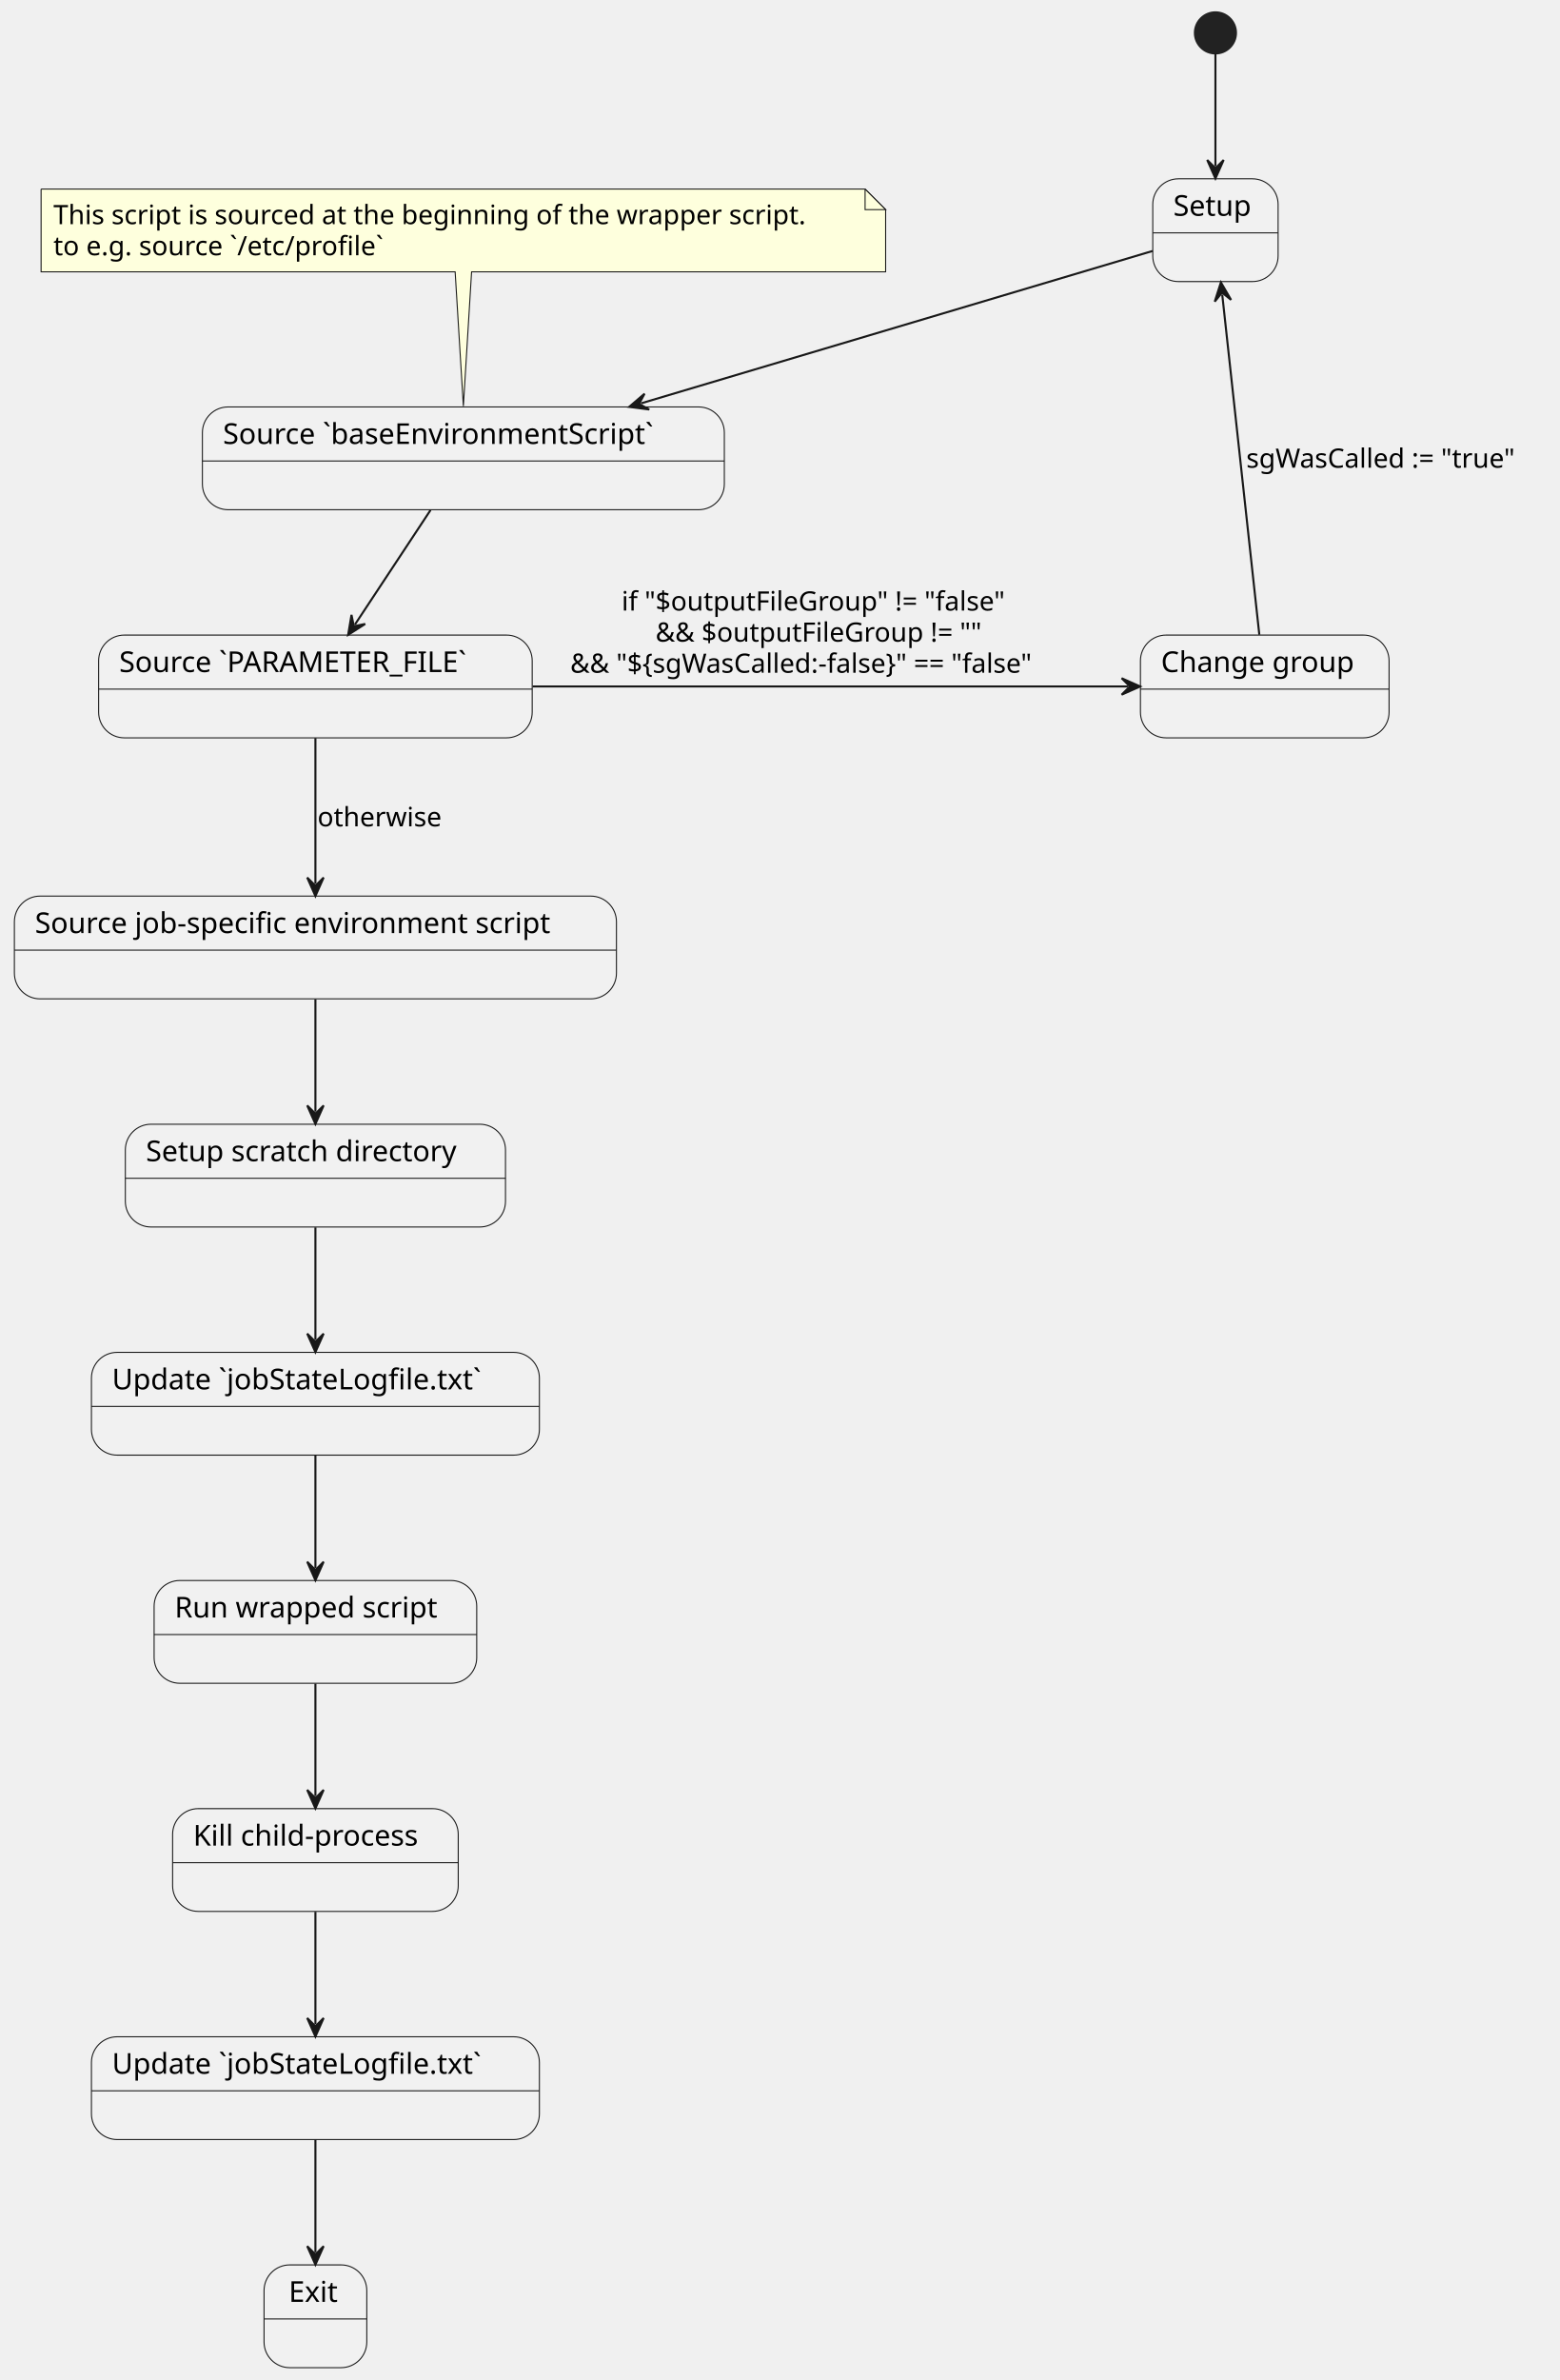
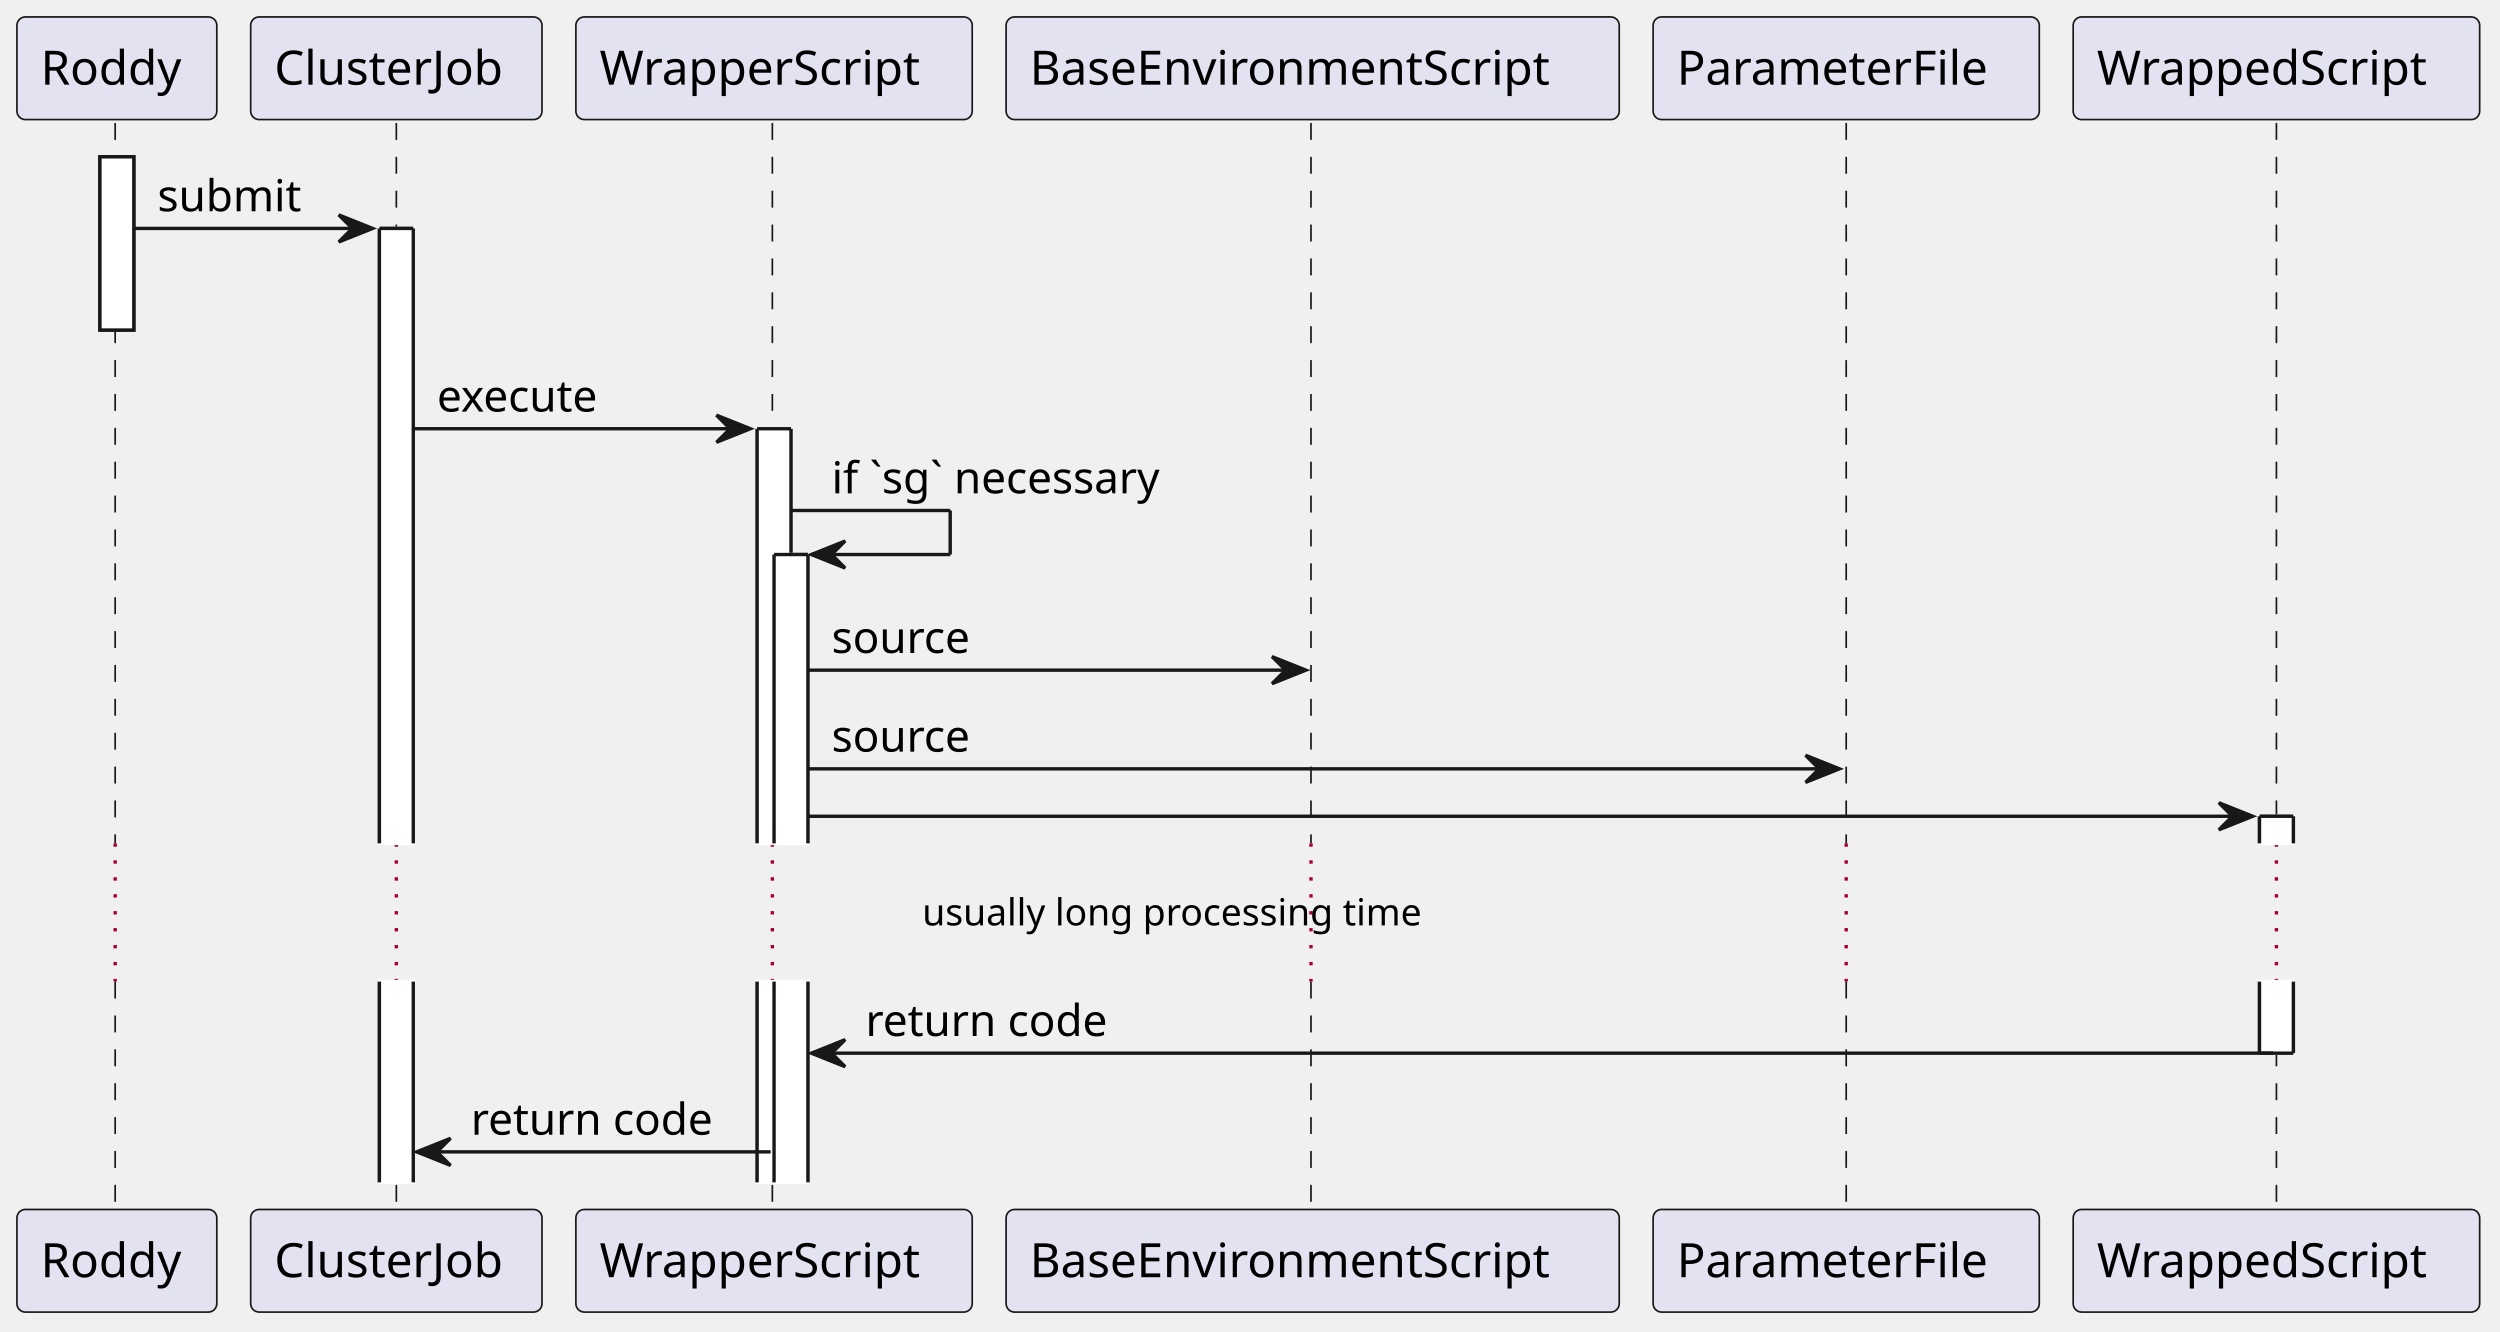
- <svg xmlns="http://www.w3.org/2000/svg" contentStyleType="text/css" height="1158px" preserveAspectRatio="none" style="width:759px;height:1158px;background:#FFFFFF;" version="1.1" viewBox="0 0 759 1158" width="759px" zoomAndPan="magnify">
+ <svg xmlns="http://www.w3.org/2000/svg" contentStyleType="text/css" height="393px" preserveAspectRatio="none" style="width:738px;height:393px;background:#FFFFFF;" version="1.1" viewBox="0 0 738 393" width="738px" zoomAndPan="magnify">
  <defs />
  <g>
-     <g id="Setup">
-       <rect fill="#F1F1F1" height="50" rx="12.5" ry="12.5" style="stroke:#181818;stroke-width:0.5;" width="61" x="561" y="87" />
-       <line style="stroke:#181818;stroke-width:0.5;" x1="561" x2="622" y1="113.297" y2="113.297" />
-       <text fill="#000000" font-family="sans-serif" font-size="14" lengthAdjust="spacing" textLength="41" x="571" y="104.995">Setup</text>
-     </g>
-     <g id="baseEnvironmentScript">
-       <rect fill="#F1F1F1" height="50" rx="12.5" ry="12.5" style="stroke:#181818;stroke-width:0.5;" width="254" x="98.5" y="198" />
-       <line style="stroke:#181818;stroke-width:0.5;" x1="98.5" x2="352.5" y1="224.297" y2="224.297" />
-       <text fill="#000000" font-family="sans-serif" font-size="14" lengthAdjust="spacing" textLength="234" x="108.5" y="215.995">Source `baseEnvironmentScript`</text>
-     </g>
-     <g id="elem_GMN4">
-       <path d="M20,92 L20,132.266 A0,0 0 0 0 20,132.266 L221.5,132.266 L225.5,197.61 L229.5,132.266 L431,132.266 A0,0 0 0 0 431,132.266 L431,102 L421,92 L20,92 A0,0 0 0 0 20,92 " fill="#FEFFDD" style="stroke:#181818;stroke-width:0.5;" />
-       <path d="M421,92 L421,102 L431,102 L421,92 " fill="#FEFFDD" style="stroke:#181818;stroke-width:0.5;" />
-       <text fill="#000000" font-family="sans-serif" font-size="13" lengthAdjust="spacing" textLength="390" x="26" y="109.067">This script is sourced at the beginning of the wrapper script.</text>
-       <text fill="#000000" font-family="sans-serif" font-size="13" lengthAdjust="spacing" textLength="176" x="26" y="124.2">to e.g. source `/etc/profile`</text>
-     </g>
-     <g id="parameterFile">
-       <rect fill="#F1F1F1" height="50" rx="12.5" ry="12.5" style="stroke:#181818;stroke-width:0.5;" width="211" x="48" y="309" />
-       <line style="stroke:#181818;stroke-width:0.5;" x1="48" x2="259" y1="335.297" y2="335.297" />
-       <text fill="#000000" font-family="sans-serif" font-size="14" lengthAdjust="spacing" textLength="191" x="58" y="326.995">Source `PARAMETER_FILE`</text>
-     </g>
-     <g id="changeGroup">
-       <rect fill="#F1F1F1" height="50" rx="12.5" ry="12.5" style="stroke:#181818;stroke-width:0.5;" width="121" x="555" y="309" />
-       <line style="stroke:#181818;stroke-width:0.5;" x1="555" x2="676" y1="335.297" y2="335.297" />
-       <text fill="#000000" font-family="sans-serif" font-size="14" lengthAdjust="spacing" textLength="101" x="565" y="326.995">Change group</text>
-     </g>
-     <g id="jobSpecificEnvironmentScript">
-       <rect fill="#F1F1F1" height="50" rx="12.5" ry="12.5" style="stroke:#181818;stroke-width:0.5;" width="293" x="7" y="436" />
-       <line style="stroke:#181818;stroke-width:0.5;" x1="7" x2="300" y1="462.297" y2="462.297" />
-       <text fill="#000000" font-family="sans-serif" font-size="14" lengthAdjust="spacing" textLength="273" x="17" y="453.995">Source job-specific environment script</text>
-     </g>
-     <g id="setupScratchDirectory">
-       <rect fill="#F1F1F1" height="50" rx="12.5" ry="12.5" style="stroke:#181818;stroke-width:0.5;" width="185" x="61" y="547" />
-       <line style="stroke:#181818;stroke-width:0.5;" x1="61" x2="246" y1="573.297" y2="573.297" />
-       <text fill="#000000" font-family="sans-serif" font-size="14" lengthAdjust="spacing" textLength="165" x="71" y="564.995">Setup scratch directory</text>
-     </g>
-     <g id="updateJobStateLogfile">
-       <rect fill="#F1F1F1" height="50" rx="12.5" ry="12.5" style="stroke:#181818;stroke-width:0.5;" width="218" x="44.5" y="658" />
-       <line style="stroke:#181818;stroke-width:0.5;" x1="44.5" x2="262.5" y1="684.297" y2="684.297" />
-       <text fill="#000000" font-family="sans-serif" font-size="14" lengthAdjust="spacing" textLength="198" x="54.5" y="675.995">Update `jobStateLogfile.txt`</text>
-     </g>
-     <g id="runWrappedScript">
-       <rect fill="#F1F1F1" height="50" rx="12.5" ry="12.5" style="stroke:#181818;stroke-width:0.5;" width="157" x="75" y="769" />
-       <line style="stroke:#181818;stroke-width:0.5;" x1="75" x2="232" y1="795.297" y2="795.297" />
-       <text fill="#000000" font-family="sans-serif" font-size="14" lengthAdjust="spacing" textLength="137" x="85" y="786.995">Run wrapped script</text>
-     </g>
-     <g id="killChildProcess">
-       <rect fill="#F1F1F1" height="50" rx="12.5" ry="12.5" style="stroke:#181818;stroke-width:0.5;" width="139" x="84" y="880" />
-       <line style="stroke:#181818;stroke-width:0.5;" x1="84" x2="223" y1="906.297" y2="906.297" />
-       <text fill="#000000" font-family="sans-serif" font-size="14" lengthAdjust="spacing" textLength="119" x="94" y="897.995">Kill child-process</text>
-     </g>
-     <g id="updateJobStateLogfile2">
-       <rect fill="#F1F1F1" height="50" rx="12.5" ry="12.5" style="stroke:#181818;stroke-width:0.5;" width="218" x="44.5" y="991" />
-       <line style="stroke:#181818;stroke-width:0.5;" x1="44.5" x2="262.5" y1="1017.297" y2="1017.297" />
-       <text fill="#000000" font-family="sans-serif" font-size="14" lengthAdjust="spacing" textLength="198" x="54.5" y="1008.995">Update `jobStateLogfile.txt`</text>
-     </g>
-     <g id="exit">
-       <rect fill="#F1F1F1" height="50" rx="12.5" ry="12.5" style="stroke:#181818;stroke-width:0.5;" width="50" x="128.5" y="1102" />
-       <line style="stroke:#181818;stroke-width:0.5;" x1="128.5" x2="178.5" y1="1128.297" y2="1128.297" />
-       <text fill="#000000" font-family="sans-serif" font-size="14" lengthAdjust="spacing" textLength="26" x="140.5" y="1119.995">Exit</text>
-     </g>
-     <ellipse cx="591.5" cy="16" fill="#222222" rx="10" ry="10" style="stroke:#222222;stroke-width:1.0;" />
-     <g id="link_*start*_Setup">
-       <path d="M591.5,26.01 C591.5,39.89 591.5,60.97 591.5,80.84 " fill="none" id="*start*-to-Setup" style="stroke:#181818;stroke-width:1.0;" />
-       <polygon fill="#181818" points="591.5,86.84,595.5,77.84,591.5,81.84,587.5,77.84,591.5,86.84" style="stroke:#181818;stroke-width:1.0;" />
-     </g>
-     <g id="link_Setup_baseEnvironmentScript">
-       <path d="M560.92,122.11 C505.43,138.63 392.21,172.347 311.94,196.257 " fill="none" id="Setup-to-baseEnvironmentScript" style="stroke:#181818;stroke-width:1.0;" />
-       <polygon fill="#181818" points="306.19,197.97,315.957,199.234,310.982,196.543,313.674,191.567,306.19,197.97" style="stroke:#181818;stroke-width:1.0;" />
-     </g>
-     <g id="link_baseEnvironmentScript_parameterFile">
-       <path d="M209.52,248.19 C197.59,266.25 184.668,285.825 172.738,303.875 " fill="none" id="baseEnvironmentScript-to-parameterFile" style="stroke:#181818;stroke-width:1.0;" />
-       <polygon fill="#181818" points="169.43,308.88,177.73,303.577,172.187,304.709,171.055,299.166,169.43,308.88" style="stroke:#181818;stroke-width:1.0;" />
-     </g>
-     <g id="link_parameterFile_changeGroup">
-       <path d="M259.2,334 C350.7,334 473.8,334 548.86,334 " fill="none" id="parameterFile-to-changeGroup" style="stroke:#181818;stroke-width:1.0;" />
-       <polygon fill="#181818" points="554.86,334,545.86,330,549.86,334,545.86,338,554.86,334" style="stroke:#181818;stroke-width:1.0;" />
-       <text fill="#000000" font-family="sans-serif" font-size="13" lengthAdjust="spacing" textLength="205" x="302.5" y="297.067">if "$outputFileGroup" != "false"</text>
-       <text fill="#000000" font-family="sans-serif" font-size="13" lengthAdjust="spacing" textLength="172" x="319" y="312.2">&amp;&amp; $outputFileGroup != ""</text>
-       <text fill="#000000" font-family="sans-serif" font-size="13" lengthAdjust="spacing" textLength="259" x="277.5" y="327.332">&amp;&amp; "${sgWasCalled:-false}" == "false"</text>
-     </g>
-     <g id="link_Setup_changeGroup">
-       <path d="M594.811,143.345 C599.441,185.744 608.26,266.6 612.86,308.84 " fill="none" id="Setup-backto-changeGroup" style="stroke:#181818;stroke-width:1.0;" />
-       <polygon fill="#181818" points="594.16,137.38,591.161,146.761,594.703,142.351,599.113,145.893,594.16,137.38" style="stroke:#181818;stroke-width:1.0;" />
-       <text fill="#000000" font-family="sans-serif" font-size="13" lengthAdjust="spacing" textLength="145" x="606.5" y="227.567">sgWasCalled := "true"</text>
-     </g>
-     <g id="link_parameterFile_jobSpecificEnvironmentScript">
-       <path d="M153.5,359.1 C153.5,381.24 153.5,407.86 153.5,429.97 " fill="none" id="parameterFile-to-jobSpecificEnvironmentScript" style="stroke:#181818;stroke-width:1.0;" />
-       <polygon fill="#181818" points="153.5,435.97,157.5,426.97,153.5,430.97,149.5,426.97,153.5,435.97" style="stroke:#181818;stroke-width:1.0;" />
-       <text fill="#000000" font-family="sans-serif" font-size="13" lengthAdjust="spacing" textLength="64" x="154.5" y="402.067">otherwise</text>
-     </g>
-     <g id="link_jobSpecificEnvironmentScript_setupScratchDirectory">
-       <path d="M153.5,486.19 C153.5,504.25 153.5,522.83 153.5,540.88 " fill="none" id="jobSpecificEnvironmentScript-to-setupScratchDirectory" style="stroke:#181818;stroke-width:1.0;" />
-       <polygon fill="#181818" points="153.5,546.88,157.5,537.88,153.5,541.88,149.5,537.88,153.5,546.88" style="stroke:#181818;stroke-width:1.0;" />
-     </g>
-     <g id="link_setupScratchDirectory_updateJobStateLogfile">
-       <path d="M153.5,597.19 C153.5,615.25 153.5,633.83 153.5,651.88 " fill="none" id="setupScratchDirectory-to-updateJobStateLogfile" style="stroke:#181818;stroke-width:1.0;" />
-       <polygon fill="#181818" points="153.5,657.88,157.5,648.88,153.5,652.88,149.5,648.88,153.5,657.88" style="stroke:#181818;stroke-width:1.0;" />
-     </g>
-     <g id="link_updateJobStateLogfile_runWrappedScript">
-       <path d="M153.5,708.19 C153.5,726.25 153.5,744.83 153.5,762.88 " fill="none" id="updateJobStateLogfile-to-runWrappedScript" style="stroke:#181818;stroke-width:1.0;" />
-       <polygon fill="#181818" points="153.5,768.88,157.5,759.88,153.5,763.88,149.5,759.88,153.5,768.88" style="stroke:#181818;stroke-width:1.0;" />
-     </g>
-     <g id="link_runWrappedScript_killChildProcess">
-       <path d="M153.5,819.19 C153.5,837.25 153.5,855.83 153.5,873.88 " fill="none" id="runWrappedScript-to-killChildProcess" style="stroke:#181818;stroke-width:1.0;" />
-       <polygon fill="#181818" points="153.5,879.88,157.5,870.88,153.5,874.88,149.5,870.88,153.5,879.88" style="stroke:#181818;stroke-width:1.0;" />
-     </g>
-     <g id="link_killChildProcess_updateJobStateLogfile2">
-       <path d="M153.5,930.19 C153.5,948.25 153.5,966.83 153.5,984.88 " fill="none" id="killChildProcess-to-updateJobStateLogfile2" style="stroke:#181818;stroke-width:1.0;" />
-       <polygon fill="#181818" points="153.5,990.88,157.5,981.88,153.5,985.88,149.5,981.88,153.5,990.88" style="stroke:#181818;stroke-width:1.0;" />
-     </g>
-     <g id="link_updateJobStateLogfile2_exit">
-       <path d="M153.5,1041.19 C153.5,1059.25 153.5,1077.83 153.5,1095.88 " fill="none" id="updateJobStateLogfile2-to-exit" style="stroke:#181818;stroke-width:1.0;" />
-       <polygon fill="#181818" points="153.5,1101.88,157.5,1092.88,153.5,1096.88,149.5,1092.88,153.5,1101.88" style="stroke:#181818;stroke-width:1.0;" />
-     </g>
+     <rect fill="#FFFFFF" height="51.133" style="stroke:#181818;stroke-width:1.0;" width="10" x="29.5" y="46.297" />
+     <rect fill="#FFFFFF" height="181.531" style="stroke:#FFFFFF;stroke-width:1.0;" width="10" x="112" y="67.43" />
+     <line style="stroke:#181818;stroke-width:1.0;" x1="112" x2="112" y1="67.43" y2="248.961" />
+     <line style="stroke:#181818;stroke-width:1.0;" x1="122" x2="122" y1="67.43" y2="248.961" />
+     <line style="stroke:#181818;stroke-width:1.0;" x1="112" x2="122" y1="67.43" y2="67.43" />
+     <rect fill="#FFFFFF" height="59.266" style="stroke:#FFFFFF;stroke-width:1.0;" width="10" x="112" y="289.766" />
+     <line style="stroke:#181818;stroke-width:1.0;" x1="112" x2="112" y1="289.766" y2="349.031" />
+     <line style="stroke:#181818;stroke-width:1.0;" x1="122" x2="122" y1="289.766" y2="349.031" />
+     <rect fill="#FFFFFF" height="122.398" style="stroke:#FFFFFF;stroke-width:1.0;" width="10" x="223.5" y="126.562" />
+     <line style="stroke:#181818;stroke-width:1.0;" x1="223.5" x2="223.5" y1="126.562" y2="248.961" />
+     <line style="stroke:#181818;stroke-width:1.0;" x1="233.5" x2="233.5" y1="126.562" y2="248.961" />
+     <line style="stroke:#181818;stroke-width:1.0;" x1="223.5" x2="233.5" y1="126.562" y2="126.562" />
+     <rect fill="#FFFFFF" height="59.266" style="stroke:#FFFFFF;stroke-width:1.0;" width="10" x="223.5" y="289.766" />
+     <line style="stroke:#181818;stroke-width:1.0;" x1="223.5" x2="223.5" y1="289.766" y2="349.031" />
+     <line style="stroke:#181818;stroke-width:1.0;" x1="233.5" x2="233.5" y1="289.766" y2="349.031" />
+     <rect fill="#FFFFFF" height="85.266" style="stroke:#FFFFFF;stroke-width:1.0;" width="10" x="228.5" y="163.695" />
+     <line style="stroke:#181818;stroke-width:1.0;" x1="228.5" x2="228.5" y1="163.695" y2="248.961" />
+     <line style="stroke:#181818;stroke-width:1.0;" x1="238.5" x2="238.5" y1="163.695" y2="248.961" />
+     <line style="stroke:#181818;stroke-width:1.0;" x1="228.5" x2="238.5" y1="163.695" y2="163.695" />
+     <rect fill="#FFFFFF" height="59.266" style="stroke:#FFFFFF;stroke-width:1.0;" width="10" x="228.5" y="289.766" />
+     <line style="stroke:#181818;stroke-width:1.0;" x1="228.5" x2="228.5" y1="289.766" y2="349.031" />
+     <line style="stroke:#181818;stroke-width:1.0;" x1="238.5" x2="238.5" y1="289.766" y2="349.031" />
+     <rect fill="#FFFFFF" height="8" style="stroke:#FFFFFF;stroke-width:1.0;" width="10" x="667" y="240.961" />
+     <line style="stroke:#181818;stroke-width:1.0;" x1="667" x2="667" y1="240.961" y2="248.961" />
+     <line style="stroke:#181818;stroke-width:1.0;" x1="677" x2="677" y1="240.961" y2="248.961" />
+     <line style="stroke:#181818;stroke-width:1.0;" x1="667" x2="677" y1="240.961" y2="240.961" />
+     <rect fill="#FFFFFF" height="21.133" style="stroke:#FFFFFF;stroke-width:1.0;" width="10" x="667" y="289.766" />
+     <line style="stroke:#181818;stroke-width:1.0;" x1="667" x2="667" y1="289.766" y2="310.898" />
+     <line style="stroke:#181818;stroke-width:1.0;" x1="677" x2="677" y1="289.766" y2="310.898" />
+     <line style="stroke:#181818;stroke-width:1.0;" x1="667" x2="677" y1="310.898" y2="310.898" />
+     <line style="stroke:#181818;stroke-width:0.5;stroke-dasharray:5.0,5.0;" x1="34" x2="34" y1="36.297" y2="248.961" />
+     <line style="stroke:#A80036;stroke-width:1.0;stroke-dasharray:1.0,4.0;" x1="34" x2="34" y1="248.961" y2="289.766" />
+     <line style="stroke:#181818;stroke-width:0.5;stroke-dasharray:5.0,5.0;" x1="34" x2="34" y1="289.766" y2="358.031" />
+     <line style="stroke:#181818;stroke-width:0.5;stroke-dasharray:5.0,5.0;" x1="117" x2="117" y1="36.297" y2="248.961" />
+     <line style="stroke:#A80036;stroke-width:1.0;stroke-dasharray:1.0,4.0;" x1="117" x2="117" y1="248.961" y2="289.766" />
+     <line style="stroke:#181818;stroke-width:0.5;stroke-dasharray:5.0,5.0;" x1="117" x2="117" y1="289.766" y2="358.031" />
+     <line style="stroke:#181818;stroke-width:0.5;stroke-dasharray:5.0,5.0;" x1="228" x2="228" y1="36.297" y2="248.961" />
+     <line style="stroke:#A80036;stroke-width:1.0;stroke-dasharray:1.0,4.0;" x1="228" x2="228" y1="248.961" y2="289.766" />
+     <line style="stroke:#181818;stroke-width:0.5;stroke-dasharray:5.0,5.0;" x1="228" x2="228" y1="289.766" y2="358.031" />
+     <line style="stroke:#181818;stroke-width:0.5;stroke-dasharray:5.0,5.0;" x1="387" x2="387" y1="36.297" y2="248.961" />
+     <line style="stroke:#A80036;stroke-width:1.0;stroke-dasharray:1.0,4.0;" x1="387" x2="387" y1="248.961" y2="289.766" />
+     <line style="stroke:#181818;stroke-width:0.5;stroke-dasharray:5.0,5.0;" x1="387" x2="387" y1="289.766" y2="358.031" />
+     <line style="stroke:#181818;stroke-width:0.5;stroke-dasharray:5.0,5.0;" x1="545" x2="545" y1="36.297" y2="248.961" />
+     <line style="stroke:#A80036;stroke-width:1.0;stroke-dasharray:1.0,4.0;" x1="545" x2="545" y1="248.961" y2="289.766" />
+     <line style="stroke:#181818;stroke-width:0.5;stroke-dasharray:5.0,5.0;" x1="545" x2="545" y1="289.766" y2="358.031" />
+     <line style="stroke:#181818;stroke-width:0.5;stroke-dasharray:5.0,5.0;" x1="672" x2="672" y1="36.297" y2="248.961" />
+     <line style="stroke:#A80036;stroke-width:1.0;stroke-dasharray:1.0,4.0;" x1="672" x2="672" y1="248.961" y2="289.766" />
+     <line style="stroke:#181818;stroke-width:0.5;stroke-dasharray:5.0,5.0;" x1="672" x2="672" y1="289.766" y2="358.031" />
+     <rect fill="#E2E2F0" height="30.297" rx="2.5" ry="2.5" style="stroke:#181818;stroke-width:0.5;" width="59" x="5" y="5" />
+     <text fill="#000000" font-family="sans-serif" font-size="14" lengthAdjust="spacing" textLength="45" x="12" y="24.995">Roddy</text>
+     <rect fill="#E2E2F0" height="30.297" rx="2.5" ry="2.5" style="stroke:#181818;stroke-width:0.5;" width="59" x="5" y="357.031" />
+     <text fill="#000000" font-family="sans-serif" font-size="14" lengthAdjust="spacing" textLength="45" x="12" y="377.026">Roddy</text>
+     <rect fill="#E2E2F0" height="30.297" rx="2.5" ry="2.5" style="stroke:#181818;stroke-width:0.5;" width="86" x="74" y="5" />
+     <text fill="#000000" font-family="sans-serif" font-size="14" lengthAdjust="spacing" textLength="72" x="81" y="24.995">ClusterJob</text>
+     <rect fill="#E2E2F0" height="30.297" rx="2.5" ry="2.5" style="stroke:#181818;stroke-width:0.5;" width="86" x="74" y="357.031" />
+     <text fill="#000000" font-family="sans-serif" font-size="14" lengthAdjust="spacing" textLength="72" x="81" y="377.026">ClusterJob</text>
+     <rect fill="#E2E2F0" height="30.297" rx="2.5" ry="2.5" style="stroke:#181818;stroke-width:0.5;" width="117" x="170" y="5" />
+     <text fill="#000000" font-family="sans-serif" font-size="14" lengthAdjust="spacing" textLength="103" x="177" y="24.995">WrapperScript</text>
+     <rect fill="#E2E2F0" height="30.297" rx="2.5" ry="2.5" style="stroke:#181818;stroke-width:0.5;" width="117" x="170" y="357.031" />
+     <text fill="#000000" font-family="sans-serif" font-size="14" lengthAdjust="spacing" textLength="103" x="177" y="377.026">WrapperScript</text>
+     <rect fill="#E2E2F0" height="30.297" rx="2.5" ry="2.5" style="stroke:#181818;stroke-width:0.5;" width="181" x="297" y="5" />
+     <text fill="#000000" font-family="sans-serif" font-size="14" lengthAdjust="spacing" textLength="167" x="304" y="24.995">BaseEnvironmentScript</text>
+     <rect fill="#E2E2F0" height="30.297" rx="2.5" ry="2.5" style="stroke:#181818;stroke-width:0.5;" width="181" x="297" y="357.031" />
+     <text fill="#000000" font-family="sans-serif" font-size="14" lengthAdjust="spacing" textLength="167" x="304" y="377.026">BaseEnvironmentScript</text>
+     <rect fill="#E2E2F0" height="30.297" rx="2.5" ry="2.5" style="stroke:#181818;stroke-width:0.5;" width="114" x="488" y="5" />
+     <text fill="#000000" font-family="sans-serif" font-size="14" lengthAdjust="spacing" textLength="100" x="495" y="24.995">ParameterFile</text>
+     <rect fill="#E2E2F0" height="30.297" rx="2.5" ry="2.5" style="stroke:#181818;stroke-width:0.5;" width="114" x="488" y="357.031" />
+     <text fill="#000000" font-family="sans-serif" font-size="14" lengthAdjust="spacing" textLength="100" x="495" y="377.026">ParameterFile</text>
+     <rect fill="#E2E2F0" height="30.297" rx="2.5" ry="2.5" style="stroke:#181818;stroke-width:0.5;" width="120" x="612" y="5" />
+     <text fill="#000000" font-family="sans-serif" font-size="14" lengthAdjust="spacing" textLength="106" x="619" y="24.995">WrappedScript</text>
+     <rect fill="#E2E2F0" height="30.297" rx="2.5" ry="2.5" style="stroke:#181818;stroke-width:0.5;" width="120" x="612" y="357.031" />
+     <text fill="#000000" font-family="sans-serif" font-size="14" lengthAdjust="spacing" textLength="106" x="619" y="377.026">WrappedScript</text>
+     <rect fill="#FFFFFF" height="51.133" style="stroke:#181818;stroke-width:1.0;" width="10" x="29.5" y="46.297" />
+     <rect fill="#FFFFFF" height="181.531" style="stroke:#FFFFFF;stroke-width:1.0;" width="10" x="112" y="67.43" />
+     <line style="stroke:#181818;stroke-width:1.0;" x1="112" x2="112" y1="67.43" y2="248.961" />
+     <line style="stroke:#181818;stroke-width:1.0;" x1="122" x2="122" y1="67.43" y2="248.961" />
+     <line style="stroke:#181818;stroke-width:1.0;" x1="112" x2="122" y1="67.43" y2="67.43" />
+     <rect fill="#FFFFFF" height="59.266" style="stroke:#FFFFFF;stroke-width:1.0;" width="10" x="112" y="289.766" />
+     <line style="stroke:#181818;stroke-width:1.0;" x1="112" x2="112" y1="289.766" y2="349.031" />
+     <line style="stroke:#181818;stroke-width:1.0;" x1="122" x2="122" y1="289.766" y2="349.031" />
+     <rect fill="#FFFFFF" height="122.398" style="stroke:#FFFFFF;stroke-width:1.0;" width="10" x="223.5" y="126.562" />
+     <line style="stroke:#181818;stroke-width:1.0;" x1="223.5" x2="223.5" y1="126.562" y2="248.961" />
+     <line style="stroke:#181818;stroke-width:1.0;" x1="233.5" x2="233.5" y1="126.562" y2="248.961" />
+     <line style="stroke:#181818;stroke-width:1.0;" x1="223.5" x2="233.5" y1="126.562" y2="126.562" />
+     <rect fill="#FFFFFF" height="59.266" style="stroke:#FFFFFF;stroke-width:1.0;" width="10" x="223.5" y="289.766" />
+     <line style="stroke:#181818;stroke-width:1.0;" x1="223.5" x2="223.5" y1="289.766" y2="349.031" />
+     <line style="stroke:#181818;stroke-width:1.0;" x1="233.5" x2="233.5" y1="289.766" y2="349.031" />
+     <rect fill="#FFFFFF" height="85.266" style="stroke:#FFFFFF;stroke-width:1.0;" width="10" x="228.5" y="163.695" />
+     <line style="stroke:#181818;stroke-width:1.0;" x1="228.5" x2="228.5" y1="163.695" y2="248.961" />
+     <line style="stroke:#181818;stroke-width:1.0;" x1="238.5" x2="238.5" y1="163.695" y2="248.961" />
+     <line style="stroke:#181818;stroke-width:1.0;" x1="228.5" x2="238.5" y1="163.695" y2="163.695" />
+     <rect fill="#FFFFFF" height="59.266" style="stroke:#FFFFFF;stroke-width:1.0;" width="10" x="228.5" y="289.766" />
+     <line style="stroke:#181818;stroke-width:1.0;" x1="228.5" x2="228.5" y1="289.766" y2="349.031" />
+     <line style="stroke:#181818;stroke-width:1.0;" x1="238.5" x2="238.5" y1="289.766" y2="349.031" />
+     <rect fill="#FFFFFF" height="8" style="stroke:#FFFFFF;stroke-width:1.0;" width="10" x="667" y="240.961" />
+     <line style="stroke:#181818;stroke-width:1.0;" x1="667" x2="667" y1="240.961" y2="248.961" />
+     <line style="stroke:#181818;stroke-width:1.0;" x1="677" x2="677" y1="240.961" y2="248.961" />
+     <line style="stroke:#181818;stroke-width:1.0;" x1="667" x2="677" y1="240.961" y2="240.961" />
+     <rect fill="#FFFFFF" height="21.133" style="stroke:#FFFFFF;stroke-width:1.0;" width="10" x="667" y="289.766" />
+     <line style="stroke:#181818;stroke-width:1.0;" x1="667" x2="667" y1="289.766" y2="310.898" />
+     <line style="stroke:#181818;stroke-width:1.0;" x1="677" x2="677" y1="289.766" y2="310.898" />
+     <line style="stroke:#181818;stroke-width:1.0;" x1="667" x2="677" y1="310.898" y2="310.898" />
+     <polygon fill="#181818" points="100,63.43,110,67.43,100,71.43,104,67.43" style="stroke:#181818;stroke-width:1.0;" />
+     <line style="stroke:#181818;stroke-width:1.0;" x1="39.5" x2="106" y1="67.43" y2="67.43" />
+     <text fill="#000000" font-family="sans-serif" font-size="13" lengthAdjust="spacing" textLength="45" x="46.5" y="62.364">submit</text>
+     <polygon fill="#181818" points="211.5,122.562,221.5,126.562,211.5,130.562,215.5,126.562" style="stroke:#181818;stroke-width:1.0;" />
+     <line style="stroke:#181818;stroke-width:1.0;" x1="122" x2="217.5" y1="126.562" y2="126.562" />
+     <text fill="#000000" font-family="sans-serif" font-size="13" lengthAdjust="spacing" textLength="52" x="129" y="121.497">execute</text>
+     <line style="stroke:#181818;stroke-width:1.0;" x1="233.5" x2="280.5" y1="150.695" y2="150.695" />
+     <line style="stroke:#181818;stroke-width:1.0;" x1="280.5" x2="280.5" y1="150.695" y2="163.695" />
+     <line style="stroke:#181818;stroke-width:1.0;" x1="239.5" x2="280.5" y1="163.695" y2="163.695" />
+     <polygon fill="#181818" points="249.5,159.695,239.5,163.695,249.5,167.695,245.5,163.695" style="stroke:#181818;stroke-width:1.0;" />
+     <text fill="#000000" font-family="sans-serif" font-size="13" lengthAdjust="spacing" textLength="112" x="245.5" y="145.629">if `sg` necessary</text>
+     <polygon fill="#181818" points="375.5,193.828,385.5,197.828,375.5,201.828,379.5,197.828" style="stroke:#181818;stroke-width:1.0;" />
+     <line style="stroke:#181818;stroke-width:1.0;" x1="238.5" x2="381.5" y1="197.828" y2="197.828" />
+     <text fill="#000000" font-family="sans-serif" font-size="13" lengthAdjust="spacing" textLength="43" x="245.5" y="192.762">source</text>
+     <polygon fill="#181818" points="533,222.961,543,226.961,533,230.961,537,226.961" style="stroke:#181818;stroke-width:1.0;" />
+     <line style="stroke:#181818;stroke-width:1.0;" x1="238.5" x2="539" y1="226.961" y2="226.961" />
+     <text fill="#000000" font-family="sans-serif" font-size="13" lengthAdjust="spacing" textLength="43" x="245.5" y="221.895">source</text>
+     <polygon fill="#181818" points="655,236.961,665,240.961,655,244.961,659,240.961" style="stroke:#181818;stroke-width:1.0;" />
+     <line style="stroke:#181818;stroke-width:1.0;" x1="238.5" x2="661" y1="240.961" y2="240.961" />
+     <text fill="#000000" font-family="sans-serif" font-size="11" lengthAdjust="spacing" textLength="162" x="272.25" y="273.171">usually long processing time</text>
+     <polygon fill="#181818" points="249.5,306.898,239.5,310.898,249.5,314.898,245.5,310.898" style="stroke:#181818;stroke-width:1.0;" />
+     <line style="stroke:#181818;stroke-width:1.0;" x1="243.5" x2="671" y1="310.898" y2="310.898" />
+     <text fill="#000000" font-family="sans-serif" font-size="13" lengthAdjust="spacing" textLength="74" x="255.5" y="305.832">return code</text>
+     <polygon fill="#181818" points="133,336.031,123,340.031,133,344.031,129,340.031" style="stroke:#181818;stroke-width:1.0;" />
+     <line style="stroke:#181818;stroke-width:1.0;" x1="127" x2="227.5" y1="340.031" y2="340.031" />
+     <text fill="#000000" font-family="sans-serif" font-size="13" lengthAdjust="spacing" textLength="74" x="139" y="334.965">return code</text>
  </g>
</svg>
